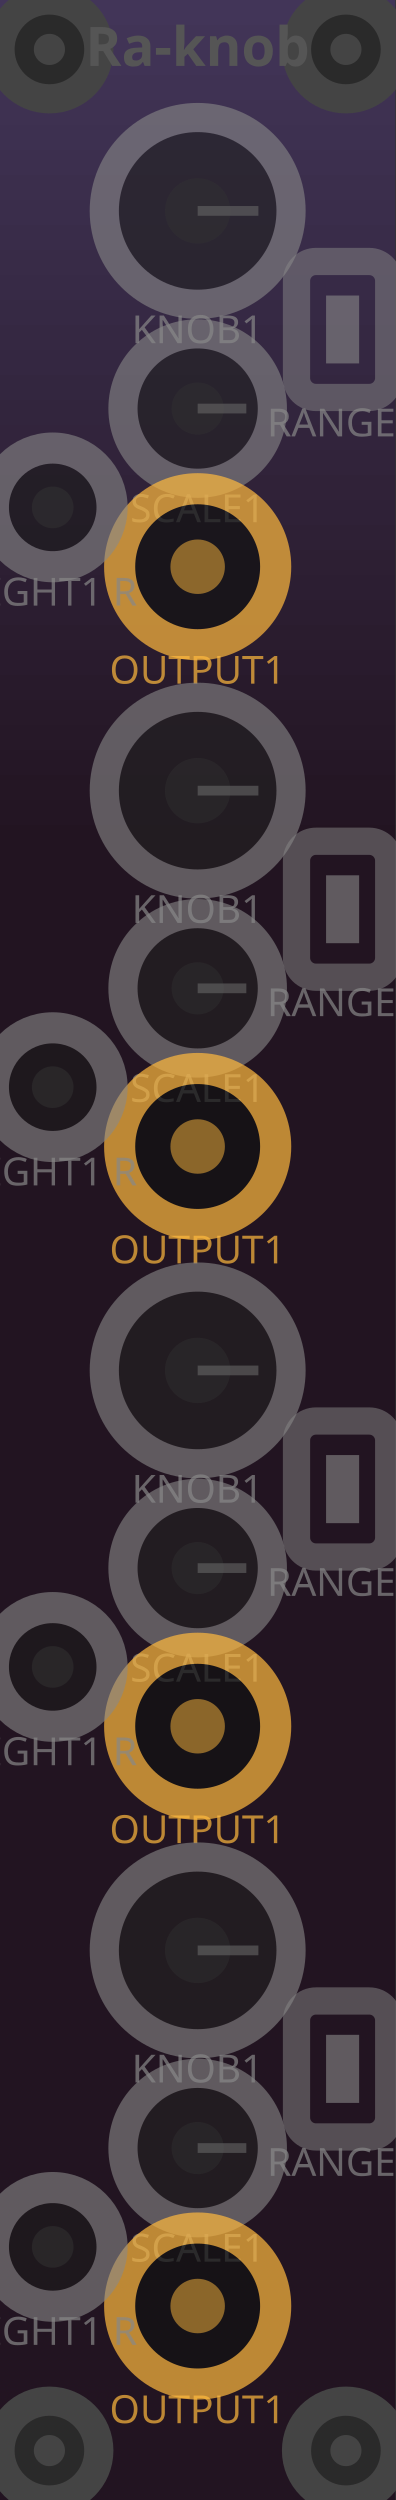
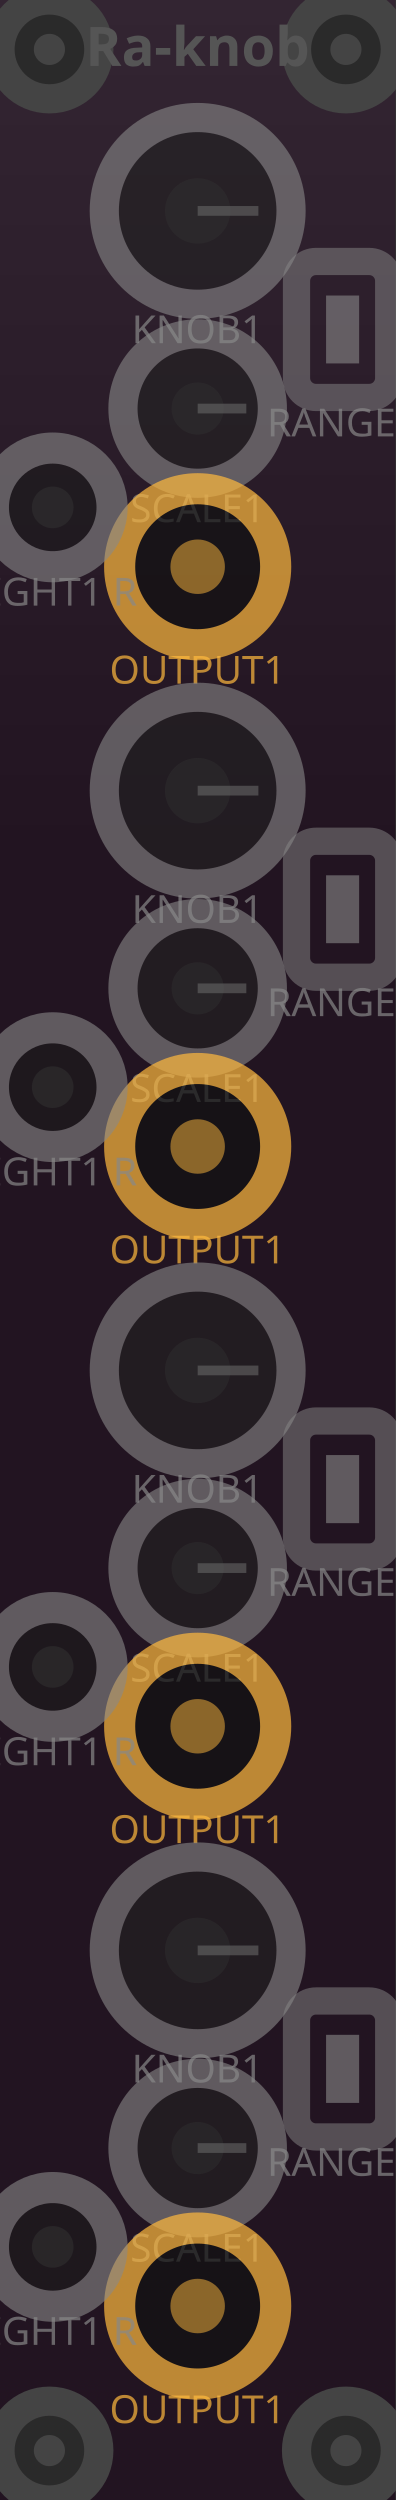
<svg xmlns="http://www.w3.org/2000/svg" viewBox="0 0 20.32 128.5" width="20.32mm" height="128.5mm">
  <rect x="0.3" y="0.3" width="19.72" height="127.9" fill="none" stroke="#333" stroke-width="1.5" />
-   <rect x="0" y="0.000" width="20.32" height="1.295" fill="#423558" />
-   <rect x="0" y="1.285" width="20.32" height="1.295" fill="#413456" />
-   <rect x="0" y="2.570" width="20.32" height="1.295" fill="#403355" />
-   <rect x="0" y="3.855" width="20.32" height="1.295" fill="#3f3253" />
-   <rect x="0" y="5.140" width="20.32" height="1.295" fill="#3e3151" />
-   <rect x="0" y="6.425" width="20.32" height="1.295" fill="#3d3050" />
-   <rect x="0" y="7.710" width="20.32" height="1.295" fill="#3c2f4e" />
-   <rect x="0" y="8.995" width="20.32" height="1.295" fill="#3b2e4c" />
-   <rect x="0" y="10.280" width="20.32" height="1.295" fill="#3a2d4b" />
-   <rect x="0" y="11.565" width="20.32" height="1.295" fill="#392c49" />
-   <rect x="0" y="12.850" width="20.32" height="1.295" fill="#382b47" />
-   <rect x="0" y="14.135" width="20.32" height="1.295" fill="#372a46" />
-   <rect x="0" y="15.420" width="20.32" height="1.295" fill="#362944" />
-   <rect x="0" y="16.705" width="20.32" height="1.295" fill="#352842" />
-   <rect x="0" y="17.990" width="20.32" height="1.295" fill="#342741" />
-   <rect x="0" y="19.275" width="20.32" height="1.295" fill="#33263f" />
-   <rect x="0" y="20.560" width="20.32" height="1.295" fill="#32253d" />
-   <rect x="0" y="21.845" width="20.32" height="1.295" fill="#32243c" />
-   <rect x="0" y="23.130" width="20.32" height="1.295" fill="#31233a" />
-   <rect x="0" y="24.415" width="20.32" height="1.295" fill="#302238" />
-   <rect x="0" y="25.700" width="20.32" height="1.295" fill="#2f2137" />
-   <rect x="0" y="26.985" width="20.32" height="1.295" fill="#2e2035" />
-   <rect x="0" y="28.270" width="20.32" height="1.295" fill="#2d1f33" />
-   <rect x="0" y="29.555" width="20.32" height="1.295" fill="#2c1e32" />
-   <rect x="0" y="30.840" width="20.32" height="1.295" fill="#2b1d30" />
-   <rect x="0" y="32.125" width="20.32" height="1.295" fill="#2a1c2e" />
-   <rect x="0" y="33.410" width="20.32" height="1.295" fill="#291b2d" />
-   <rect x="0" y="34.695" width="20.32" height="1.295" fill="#281a2b" />
-   <rect x="0" y="35.980" width="20.32" height="1.295" fill="#271929" />
-   <rect x="0" y="37.265" width="20.32" height="1.295" fill="#261828" />
-   <rect x="0" y="38.550" width="20.32" height="1.295" fill="#251726" />
-   <rect x="0" y="39.835" width="20.32" height="1.295" fill="#241624" />
-   <rect x="0" y="41.120" width="20.32" height="1.295" fill="#231523" />
+   <rect x="0" y="0.000" width="20.32" height="1.295" fill="#332532" />
+   <rect x="0" y="1.285" width="20.32" height="1.295" fill="#322431" />
+   <rect x="0" y="2.570" width="20.32" height="1.295" fill="#322431" />
+   <rect x="0" y="3.855" width="20.32" height="1.295" fill="#312330" />
+   <rect x="0" y="5.140" width="20.32" height="1.295" fill="#312330" />
+   <rect x="0" y="6.425" width="20.32" height="1.295" fill="#30222f" />
+   <rect x="0" y="7.710" width="20.32" height="1.295" fill="#30222f" />
+   <rect x="0" y="8.995" width="20.32" height="1.295" fill="#2f212e" />
+   <rect x="0" y="10.280" width="20.32" height="1.295" fill="#2f212e" />
+   <rect x="0" y="11.565" width="20.32" height="1.295" fill="#2e202d" />
+   <rect x="0" y="12.850" width="20.32" height="1.295" fill="#2e202d" />
+   <rect x="0" y="14.135" width="20.32" height="1.295" fill="#2d1f2c" />
+   <rect x="0" y="15.420" width="20.32" height="1.295" fill="#2d1f2c" />
+   <rect x="0" y="16.705" width="20.32" height="1.295" fill="#2c1e2b" />
+   <rect x="0" y="17.990" width="20.32" height="1.295" fill="#2c1e2b" />
+   <rect x="0" y="19.275" width="20.32" height="1.295" fill="#2b1d2a" />
+   <rect x="0" y="20.560" width="20.32" height="1.295" fill="#2b1d2a" />
+   <rect x="0" y="21.845" width="20.32" height="1.295" fill="#2a1c29" />
+   <rect x="0" y="23.130" width="20.32" height="1.295" fill="#2a1c29" />
+   <rect x="0" y="24.415" width="20.32" height="1.295" fill="#291b28" />
+   <rect x="0" y="25.700" width="20.32" height="1.295" fill="#291b28" />
+   <rect x="0" y="26.985" width="20.32" height="1.295" fill="#281a27" />
+   <rect x="0" y="28.270" width="20.32" height="1.295" fill="#281a27" />
+   <rect x="0" y="29.555" width="20.32" height="1.295" fill="#271926" />
+   <rect x="0" y="30.840" width="20.32" height="1.295" fill="#271926" />
+   <rect x="0" y="32.125" width="20.32" height="1.295" fill="#261825" />
+   <rect x="0" y="33.410" width="20.32" height="1.295" fill="#261825" />
+   <rect x="0" y="34.695" width="20.32" height="1.295" fill="#251724" />
+   <rect x="0" y="35.980" width="20.32" height="1.295" fill="#251724" />
+   <rect x="0" y="37.265" width="20.32" height="1.295" fill="#241623" />
+   <rect x="0" y="38.550" width="20.32" height="1.295" fill="#241623" />
+   <rect x="0" y="39.835" width="20.32" height="1.295" fill="#231522" />
+   <rect x="0" y="41.120" width="20.32" height="1.295" fill="#231522" />
  <rect x="0" y="42.405" width="20.32" height="1.295" fill="#221421" />
  <rect x="0" y="43.690" width="20.32" height="1.295" fill="#221421" />
  <rect x="0" y="44.975" width="20.32" height="1.295" fill="#221421" />
  <rect x="0" y="46.260" width="20.32" height="1.295" fill="#221421" />
  <rect x="0" y="47.545" width="20.32" height="1.295" fill="#221421" />
  <rect x="0" y="48.830" width="20.32" height="1.295" fill="#221421" />
  <rect x="0" y="50.115" width="20.32" height="1.295" fill="#221421" />
  <rect x="0" y="51.400" width="20.32" height="1.295" fill="#221421" />
  <rect x="0" y="52.685" width="20.32" height="1.295" fill="#221421" />
  <rect x="0" y="53.970" width="20.32" height="1.295" fill="#221421" />
  <rect x="0" y="55.255" width="20.32" height="1.295" fill="#221421" />
  <rect x="0" y="56.540" width="20.32" height="1.295" fill="#221421" />
  <rect x="0" y="57.825" width="20.32" height="1.295" fill="#221421" />
  <rect x="0" y="59.110" width="20.32" height="1.295" fill="#221421" />
  <rect x="0" y="60.395" width="20.32" height="1.295" fill="#221421" />
  <rect x="0" y="61.680" width="20.32" height="1.295" fill="#221421" />
  <rect x="0" y="62.965" width="20.32" height="1.295" fill="#221421" />
  <rect x="0" y="64.250" width="20.32" height="1.295" fill="#221421" />
  <rect x="0" y="65.535" width="20.32" height="1.295" fill="#221421" />
  <rect x="0" y="66.820" width="20.32" height="1.295" fill="#221421" />
  <rect x="0" y="68.105" width="20.32" height="1.295" fill="#221421" />
  <rect x="0" y="69.390" width="20.32" height="1.295" fill="#221421" />
  <rect x="0" y="70.675" width="20.32" height="1.295" fill="#221421" />
  <rect x="0" y="71.960" width="20.32" height="1.295" fill="#221421" />
  <rect x="0" y="73.245" width="20.32" height="1.295" fill="#221421" />
  <rect x="0" y="74.530" width="20.32" height="1.295" fill="#221421" />
  <rect x="0" y="75.815" width="20.32" height="1.295" fill="#221421" />
  <rect x="0" y="77.100" width="20.32" height="1.295" fill="#221421" />
  <rect x="0" y="78.385" width="20.32" height="1.295" fill="#221421" />
  <rect x="0" y="79.670" width="20.32" height="1.295" fill="#221421" />
  <rect x="0" y="80.955" width="20.32" height="1.295" fill="#221421" />
  <rect x="0" y="82.240" width="20.32" height="1.295" fill="#221421" />
  <rect x="0" y="83.525" width="20.32" height="1.295" fill="#221421" />
  <rect x="0" y="84.810" width="20.32" height="1.295" fill="#221421" />
  <rect x="0" y="86.095" width="20.32" height="1.295" fill="#221421" />
  <rect x="0" y="87.380" width="20.32" height="1.295" fill="#221421" />
  <rect x="0" y="88.665" width="20.32" height="1.295" fill="#221421" />
  <rect x="0" y="89.950" width="20.32" height="1.295" fill="#221421" />
  <rect x="0" y="91.235" width="20.32" height="1.295" fill="#221421" />
  <rect x="0" y="92.520" width="20.32" height="1.295" fill="#221421" />
  <rect x="0" y="93.805" width="20.32" height="1.295" fill="#221421" />
  <rect x="0" y="95.090" width="20.32" height="1.295" fill="#221421" />
  <rect x="0" y="96.375" width="20.32" height="1.295" fill="#221421" />
  <rect x="0" y="97.660" width="20.32" height="1.295" fill="#221421" />
  <rect x="0" y="98.945" width="20.32" height="1.295" fill="#221421" />
  <rect x="0" y="100.230" width="20.32" height="1.295" fill="#221421" />
  <rect x="0" y="101.515" width="20.32" height="1.295" fill="#221421" />
  <rect x="0" y="102.800" width="20.32" height="1.295" fill="#221421" />
  <rect x="0" y="104.085" width="20.32" height="1.295" fill="#221421" />
  <rect x="0" y="105.370" width="20.32" height="1.295" fill="#221421" />
  <rect x="0" y="106.655" width="20.32" height="1.295" fill="#221421" />
  <rect x="0" y="107.940" width="20.32" height="1.295" fill="#221421" />
  <rect x="0" y="109.225" width="20.32" height="1.295" fill="#221421" />
  <rect x="0" y="110.510" width="20.32" height="1.295" fill="#221421" />
  <rect x="0" y="111.795" width="20.32" height="1.295" fill="#221421" />
  <rect x="0" y="113.080" width="20.32" height="1.295" fill="#221421" />
  <rect x="0" y="114.365" width="20.32" height="1.295" fill="#221421" />
  <rect x="0" y="115.650" width="20.32" height="1.295" fill="#221421" />
  <rect x="0" y="116.935" width="20.32" height="1.295" fill="#221421" />
  <rect x="0" y="118.220" width="20.32" height="1.295" fill="#221421" />
  <rect x="0" y="119.505" width="20.32" height="1.295" fill="#221421" />
  <rect x="0" y="120.790" width="20.32" height="1.295" fill="#221421" />
  <rect x="0" y="122.075" width="20.32" height="1.295" fill="#221421" />
  <rect x="0" y="123.360" width="20.32" height="1.295" fill="#221421" />
  <rect x="0" y="124.645" width="20.32" height="1.295" fill="#221421" />
  <rect x="0" y="125.930" width="20.32" height="1.295" fill="#221421" />
  <rect x="0" y="127.215" width="20.32" height="1.295" fill="#221421" />
  <circle cx="2.54" cy="2.54" r="2.54" fill="#2a2a2a" stroke="#444" stroke-width="1.5" />
  <circle cx="2.54" cy="2.54" r="0.8" fill="#444" />
  <circle cx="2.54" cy="125.96" r="2.54" fill="#2a2a2a" stroke="#444" stroke-width="1.5" />
  <circle cx="2.54" cy="125.96" r="0.8" fill="#444" />
  <circle cx="17.78" cy="2.54" r="2.54" fill="#2a2a2a" stroke="#444" stroke-width="1.5" />
  <circle cx="17.78" cy="2.54" r="0.8" fill="#444" />
  <circle cx="17.78" cy="125.96" r="2.54" fill="#2a2a2a" stroke="#444" stroke-width="1.5" />
  <circle cx="17.78" cy="125.96" r="0.8" fill="#444" />
  <text x="10.16" y="3.39" fill="#555" font-family="sans-serif" font-size="2.8" text-anchor="middle" font-weight="bold">Ra-knob</text>
  <circle cx="10.16" cy="10.84" r="4.80" fill="#222" stroke="#888" stroke-width="1.5" opacity="0.6" />
  <circle cx="10.16" cy="10.84" r="1.68" fill="#333" opacity="0.4" />
  <line x1="10.16" y1="10.84" x2="13.28" y2="10.84" stroke="#666" stroke-width="0.5" opacity="0.6" />
  <text x="10.16" y="17.64" fill="#888" font-family="sans-serif" font-size="2.0" text-anchor="middle" opacity="0.7">KNOB1</text>
  <rect x="15.24" y="13.44" width="4.74" height="6.99" rx="1" fill="none" stroke="#888" stroke-width="1.4" opacity="0.5" />
  <line x1="17.61" y1="18.68" x2="17.61" y2="15.19" stroke="#888" stroke-width="1.7" opacity="0.6" />
  <text x="17.61" y="22.43" fill="#888" font-family="sans-serif" font-size="2.0" text-anchor="middle" opacity="0.7">RANGE1</text>
  <circle cx="10.16" cy="21.00" r="3.84" fill="#222" stroke="#888" stroke-width="1.5" opacity="0.6" />
  <circle cx="10.16" cy="21.00" r="1.34" fill="#333" opacity="0.4" />
  <line x1="10.16" y1="21.00" x2="12.66" y2="21.00" stroke="#666" stroke-width="0.5" opacity="0.6" />
  <text x="10.16" y="26.84" fill="#888" font-family="sans-serif" font-size="2.0" text-anchor="middle" opacity="0.7">SCALE1</text>
  <circle cx="10.16" cy="29.13" r="4.01" fill="#111" stroke="#FFB93D" stroke-width="1.6" opacity="0.7" />
  <circle cx="10.16" cy="29.13" r="1.40" fill="#FFB93D" opacity="0.5" />
  <text x="10.16" y="35.14" fill="#FFB93D" font-family="sans-serif" font-size="2.0" text-anchor="middle" opacity="0.7">OUTPUT1</text>
  <circle cx="2.71" cy="26.08" r="3.05" fill="#1a1a1a" stroke="#888" stroke-width="1.6" opacity="0.6" />
  <circle cx="2.71" cy="26.08" r="1.07" fill="#333" opacity="0.5" />
  <text x="2.71" y="31.13" fill="#888" font-family="sans-serif" font-size="2.0" text-anchor="middle" opacity="0.7">LIGHT1 R</text>
  <circle cx="10.16" cy="40.64" r="4.80" fill="#222" stroke="#888" stroke-width="1.5" opacity="0.6" />
  <circle cx="10.16" cy="40.64" r="1.68" fill="#333" opacity="0.4" />
  <line x1="10.16" y1="40.64" x2="13.28" y2="40.64" stroke="#666" stroke-width="0.5" opacity="0.6" />
  <text x="10.16" y="47.44" fill="#888" font-family="sans-serif" font-size="2.0" text-anchor="middle" opacity="0.7">KNOB1</text>
  <rect x="15.24" y="43.24" width="4.74" height="6.99" rx="1" fill="none" stroke="#888" stroke-width="1.4" opacity="0.5" />
  <line x1="17.61" y1="48.48" x2="17.61" y2="44.99" stroke="#888" stroke-width="1.7" opacity="0.6" />
  <text x="17.61" y="52.23" fill="#888" font-family="sans-serif" font-size="2.0" text-anchor="middle" opacity="0.7">RANGE1</text>
  <circle cx="10.16" cy="50.80" r="3.84" fill="#222" stroke="#888" stroke-width="1.5" opacity="0.6" />
  <circle cx="10.16" cy="50.80" r="1.34" fill="#333" opacity="0.4" />
  <line x1="10.16" y1="50.80" x2="12.66" y2="50.80" stroke="#666" stroke-width="0.5" opacity="0.6" />
  <text x="10.16" y="56.64" fill="#888" font-family="sans-serif" font-size="2.0" text-anchor="middle" opacity="0.7">SCALE1</text>
  <circle cx="10.16" cy="58.93" r="4.01" fill="#111" stroke="#FFB93D" stroke-width="1.6" opacity="0.7" />
  <circle cx="10.16" cy="58.93" r="1.40" fill="#FFB93D" opacity="0.5" />
  <text x="10.16" y="64.94" fill="#FFB93D" font-family="sans-serif" font-size="2.0" text-anchor="middle" opacity="0.7">OUTPUT1</text>
  <circle cx="2.71" cy="55.88" r="3.05" fill="#1a1a1a" stroke="#888" stroke-width="1.6" opacity="0.6" />
  <circle cx="2.71" cy="55.88" r="1.07" fill="#333" opacity="0.5" />
  <text x="2.71" y="60.93" fill="#888" font-family="sans-serif" font-size="2.0" text-anchor="middle" opacity="0.7">LIGHT1 R</text>
  <circle cx="10.16" cy="70.44" r="4.80" fill="#222" stroke="#888" stroke-width="1.5" opacity="0.6" />
  <circle cx="10.16" cy="70.44" r="1.68" fill="#333" opacity="0.4" />
  <line x1="10.16" y1="70.44" x2="13.28" y2="70.44" stroke="#666" stroke-width="0.5" opacity="0.6" />
  <text x="10.16" y="77.24" fill="#888" font-family="sans-serif" font-size="2.0" text-anchor="middle" opacity="0.7">KNOB1</text>
  <rect x="15.24" y="73.04" width="4.74" height="6.99" rx="1" fill="none" stroke="#888" stroke-width="1.4" opacity="0.5" />
  <line x1="17.61" y1="78.29" x2="17.61" y2="74.79" stroke="#888" stroke-width="1.7" opacity="0.6" />
  <text x="17.61" y="82.03" fill="#888" font-family="sans-serif" font-size="2.0" text-anchor="middle" opacity="0.7">RANGE1</text>
  <circle cx="10.16" cy="80.60" r="3.84" fill="#222" stroke="#888" stroke-width="1.5" opacity="0.6" />
  <circle cx="10.16" cy="80.60" r="1.34" fill="#333" opacity="0.4" />
  <line x1="10.16" y1="80.60" x2="12.66" y2="80.60" stroke="#666" stroke-width="0.5" opacity="0.6" />
  <text x="10.16" y="86.44" fill="#888" font-family="sans-serif" font-size="2.0" text-anchor="middle" opacity="0.7">SCALE1</text>
  <circle cx="10.16" cy="88.73" r="4.01" fill="#111" stroke="#FFB93D" stroke-width="1.6" opacity="0.7" />
  <circle cx="10.16" cy="88.73" r="1.40" fill="#FFB93D" opacity="0.5" />
  <text x="10.16" y="94.74" fill="#FFB93D" font-family="sans-serif" font-size="2.0" text-anchor="middle" opacity="0.7">OUTPUT1</text>
  <circle cx="2.71" cy="85.68" r="3.05" fill="#1a1a1a" stroke="#888" stroke-width="1.6" opacity="0.6" />
  <circle cx="2.71" cy="85.68" r="1.07" fill="#333" opacity="0.5" />
  <text x="2.71" y="90.73" fill="#888" font-family="sans-serif" font-size="2.0" text-anchor="middle" opacity="0.7">LIGHT1 R</text>
  <circle cx="10.16" cy="100.25" r="4.80" fill="#222" stroke="#888" stroke-width="1.5" opacity="0.6" />
  <circle cx="10.16" cy="100.25" r="1.68" fill="#333" opacity="0.4" />
  <line x1="10.16" y1="100.25" x2="13.28" y2="100.25" stroke="#666" stroke-width="0.5" opacity="0.6" />
  <text x="10.16" y="107.04" fill="#888" font-family="sans-serif" font-size="2.0" text-anchor="middle" opacity="0.7">KNOB1</text>
  <rect x="15.24" y="102.85" width="4.74" height="6.99" rx="1" fill="none" stroke="#888" stroke-width="1.4" opacity="0.5" />
  <line x1="17.61" y1="108.09" x2="17.61" y2="104.59" stroke="#888" stroke-width="1.7" opacity="0.6" />
  <text x="17.61" y="111.84" fill="#888" font-family="sans-serif" font-size="2.0" text-anchor="middle" opacity="0.7">RANGE1</text>
  <circle cx="10.16" cy="110.41" r="3.84" fill="#222" stroke="#888" stroke-width="1.5" opacity="0.6" />
  <circle cx="10.16" cy="110.41" r="1.34" fill="#333" opacity="0.4" />
  <line x1="10.16" y1="110.41" x2="12.66" y2="110.41" stroke="#666" stroke-width="0.5" opacity="0.6" />
  <text x="10.16" y="116.25" fill="#888" font-family="sans-serif" font-size="2.0" text-anchor="middle" opacity="0.7">SCALE1</text>
  <circle cx="10.16" cy="118.53" r="4.01" fill="#111" stroke="#FFB93D" stroke-width="1.6" opacity="0.7" />
  <circle cx="10.16" cy="118.53" r="1.40" fill="#FFB93D" opacity="0.5" />
  <text x="10.16" y="124.55" fill="#FFB93D" font-family="sans-serif" font-size="2.0" text-anchor="middle" opacity="0.7">OUTPUT1</text>
  <circle cx="2.71" cy="115.49" r="3.05" fill="#1a1a1a" stroke="#888" stroke-width="1.6" opacity="0.6" />
  <circle cx="2.71" cy="115.49" r="1.07" fill="#333" opacity="0.5" />
  <text x="2.71" y="120.53" fill="#888" font-family="sans-serif" font-size="2.0" text-anchor="middle" opacity="0.7">LIGHT1 R</text>
</svg>
